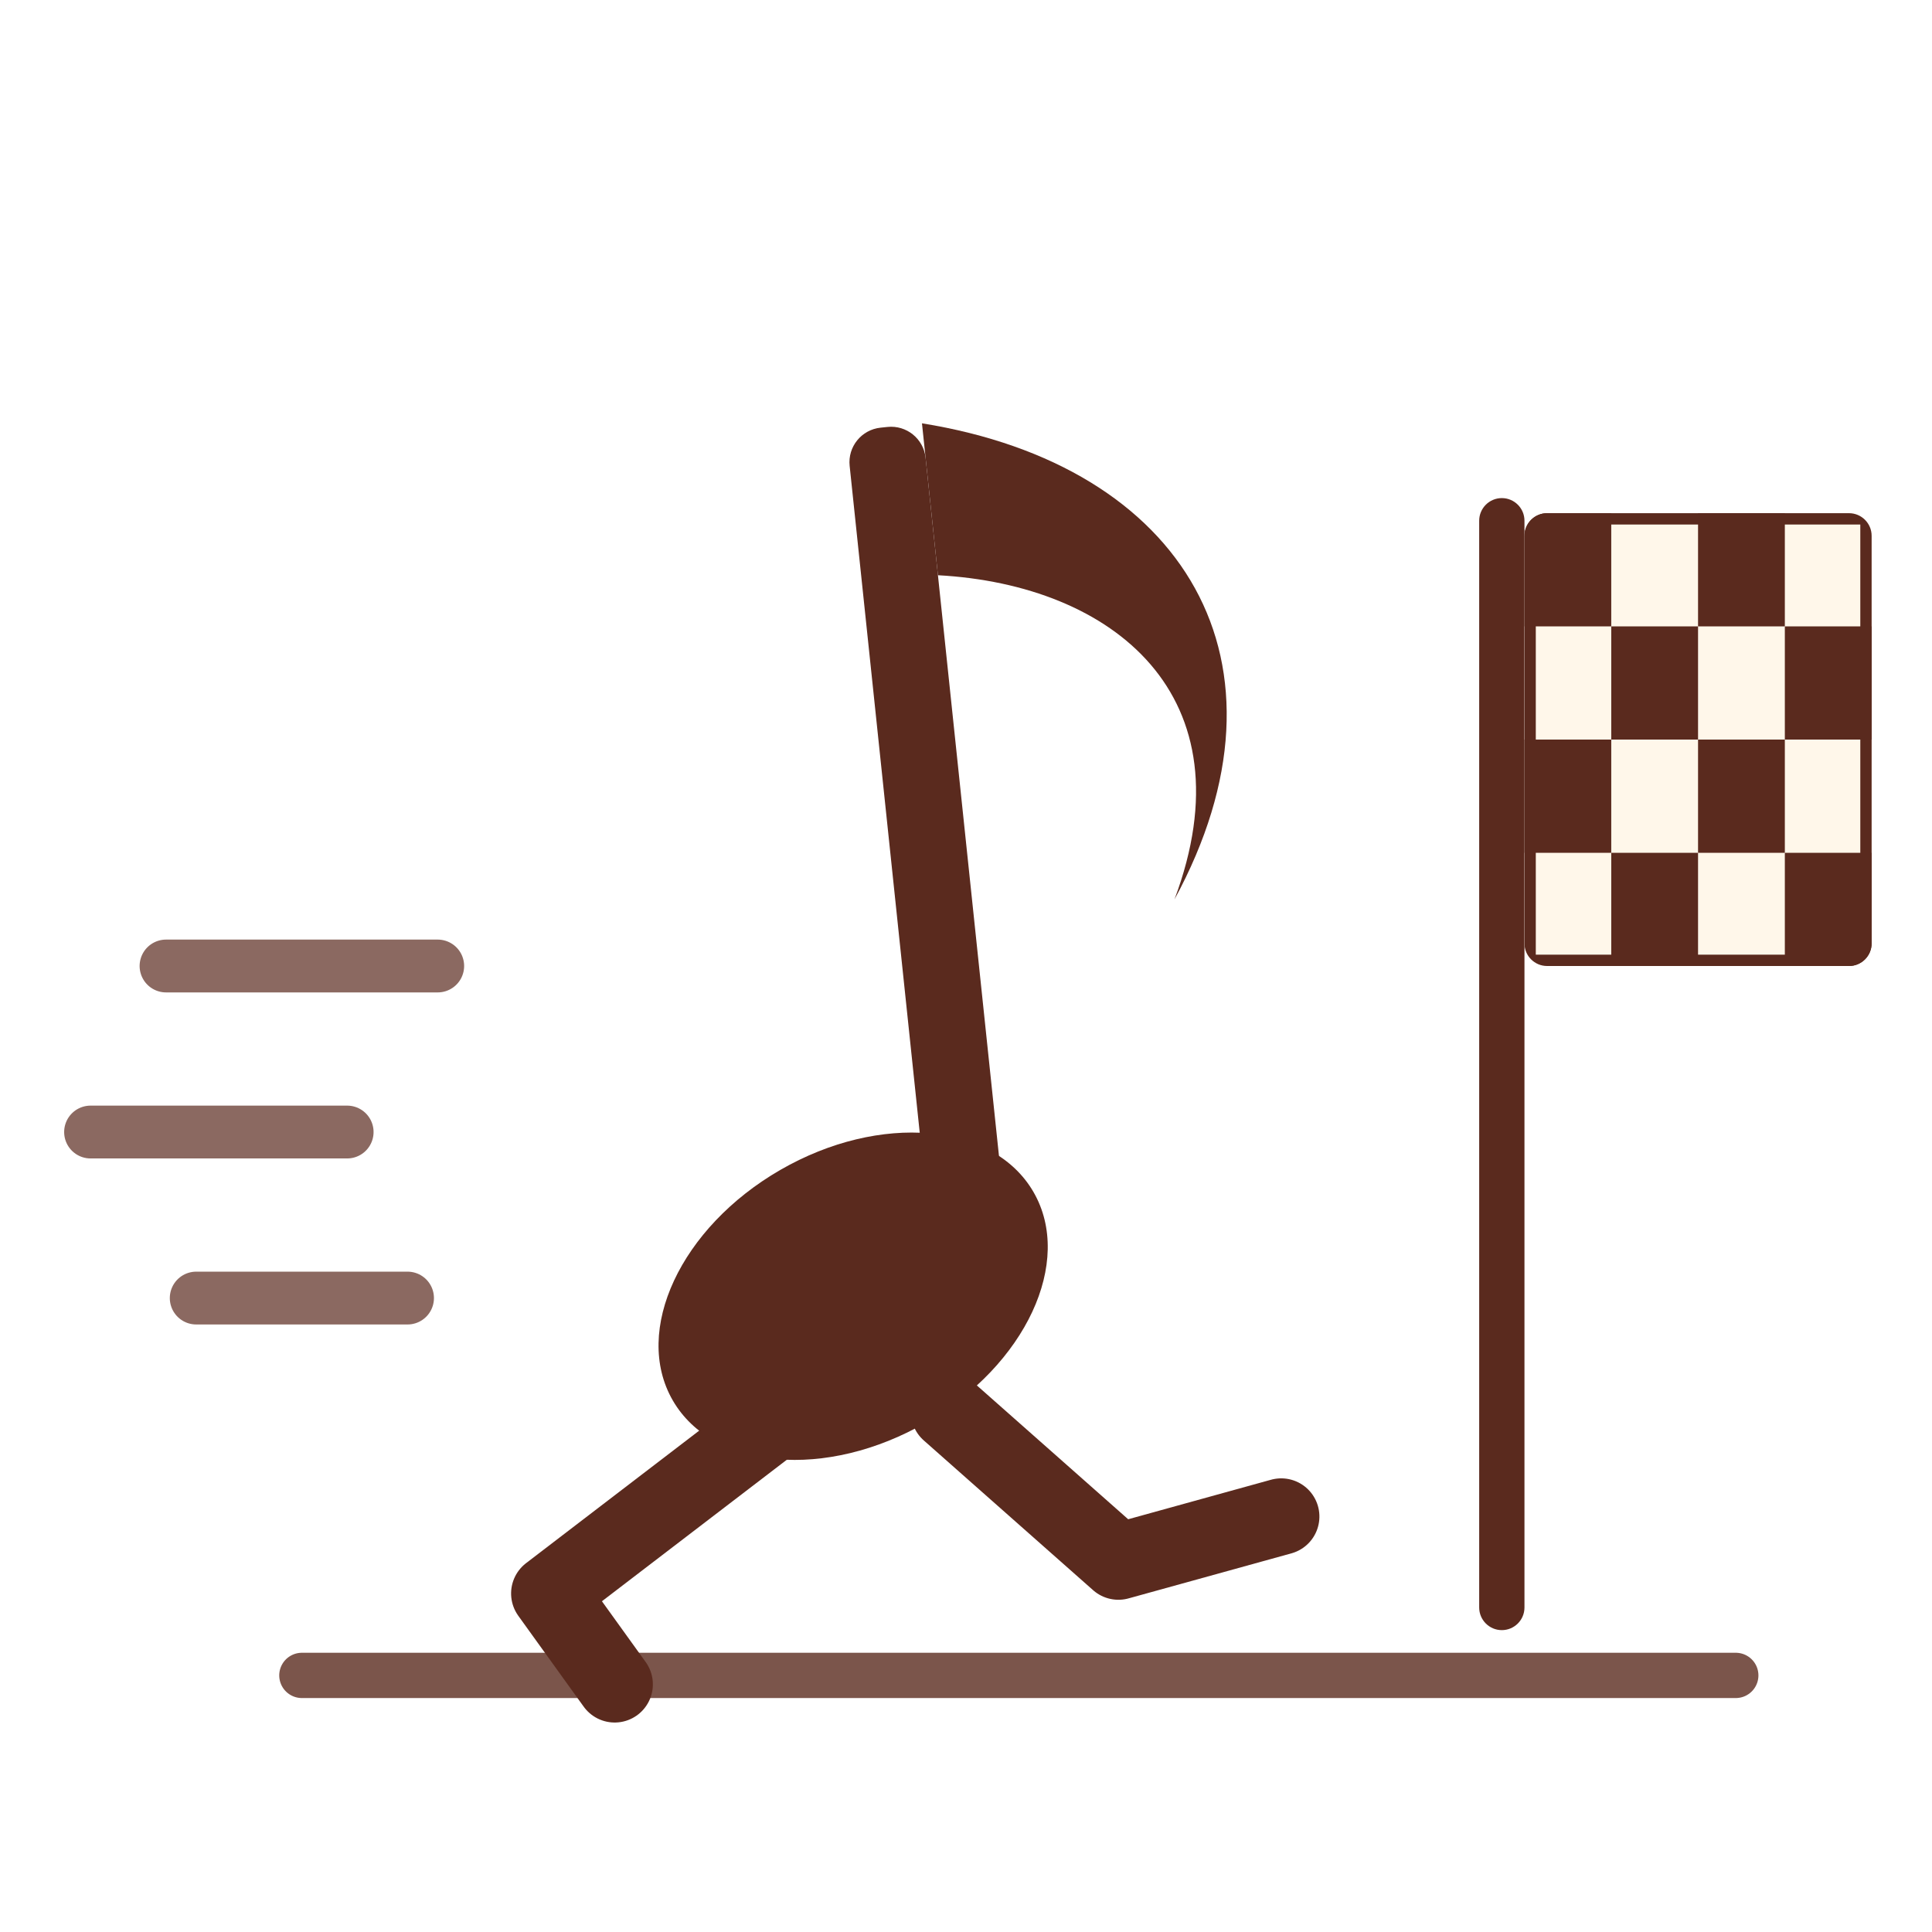
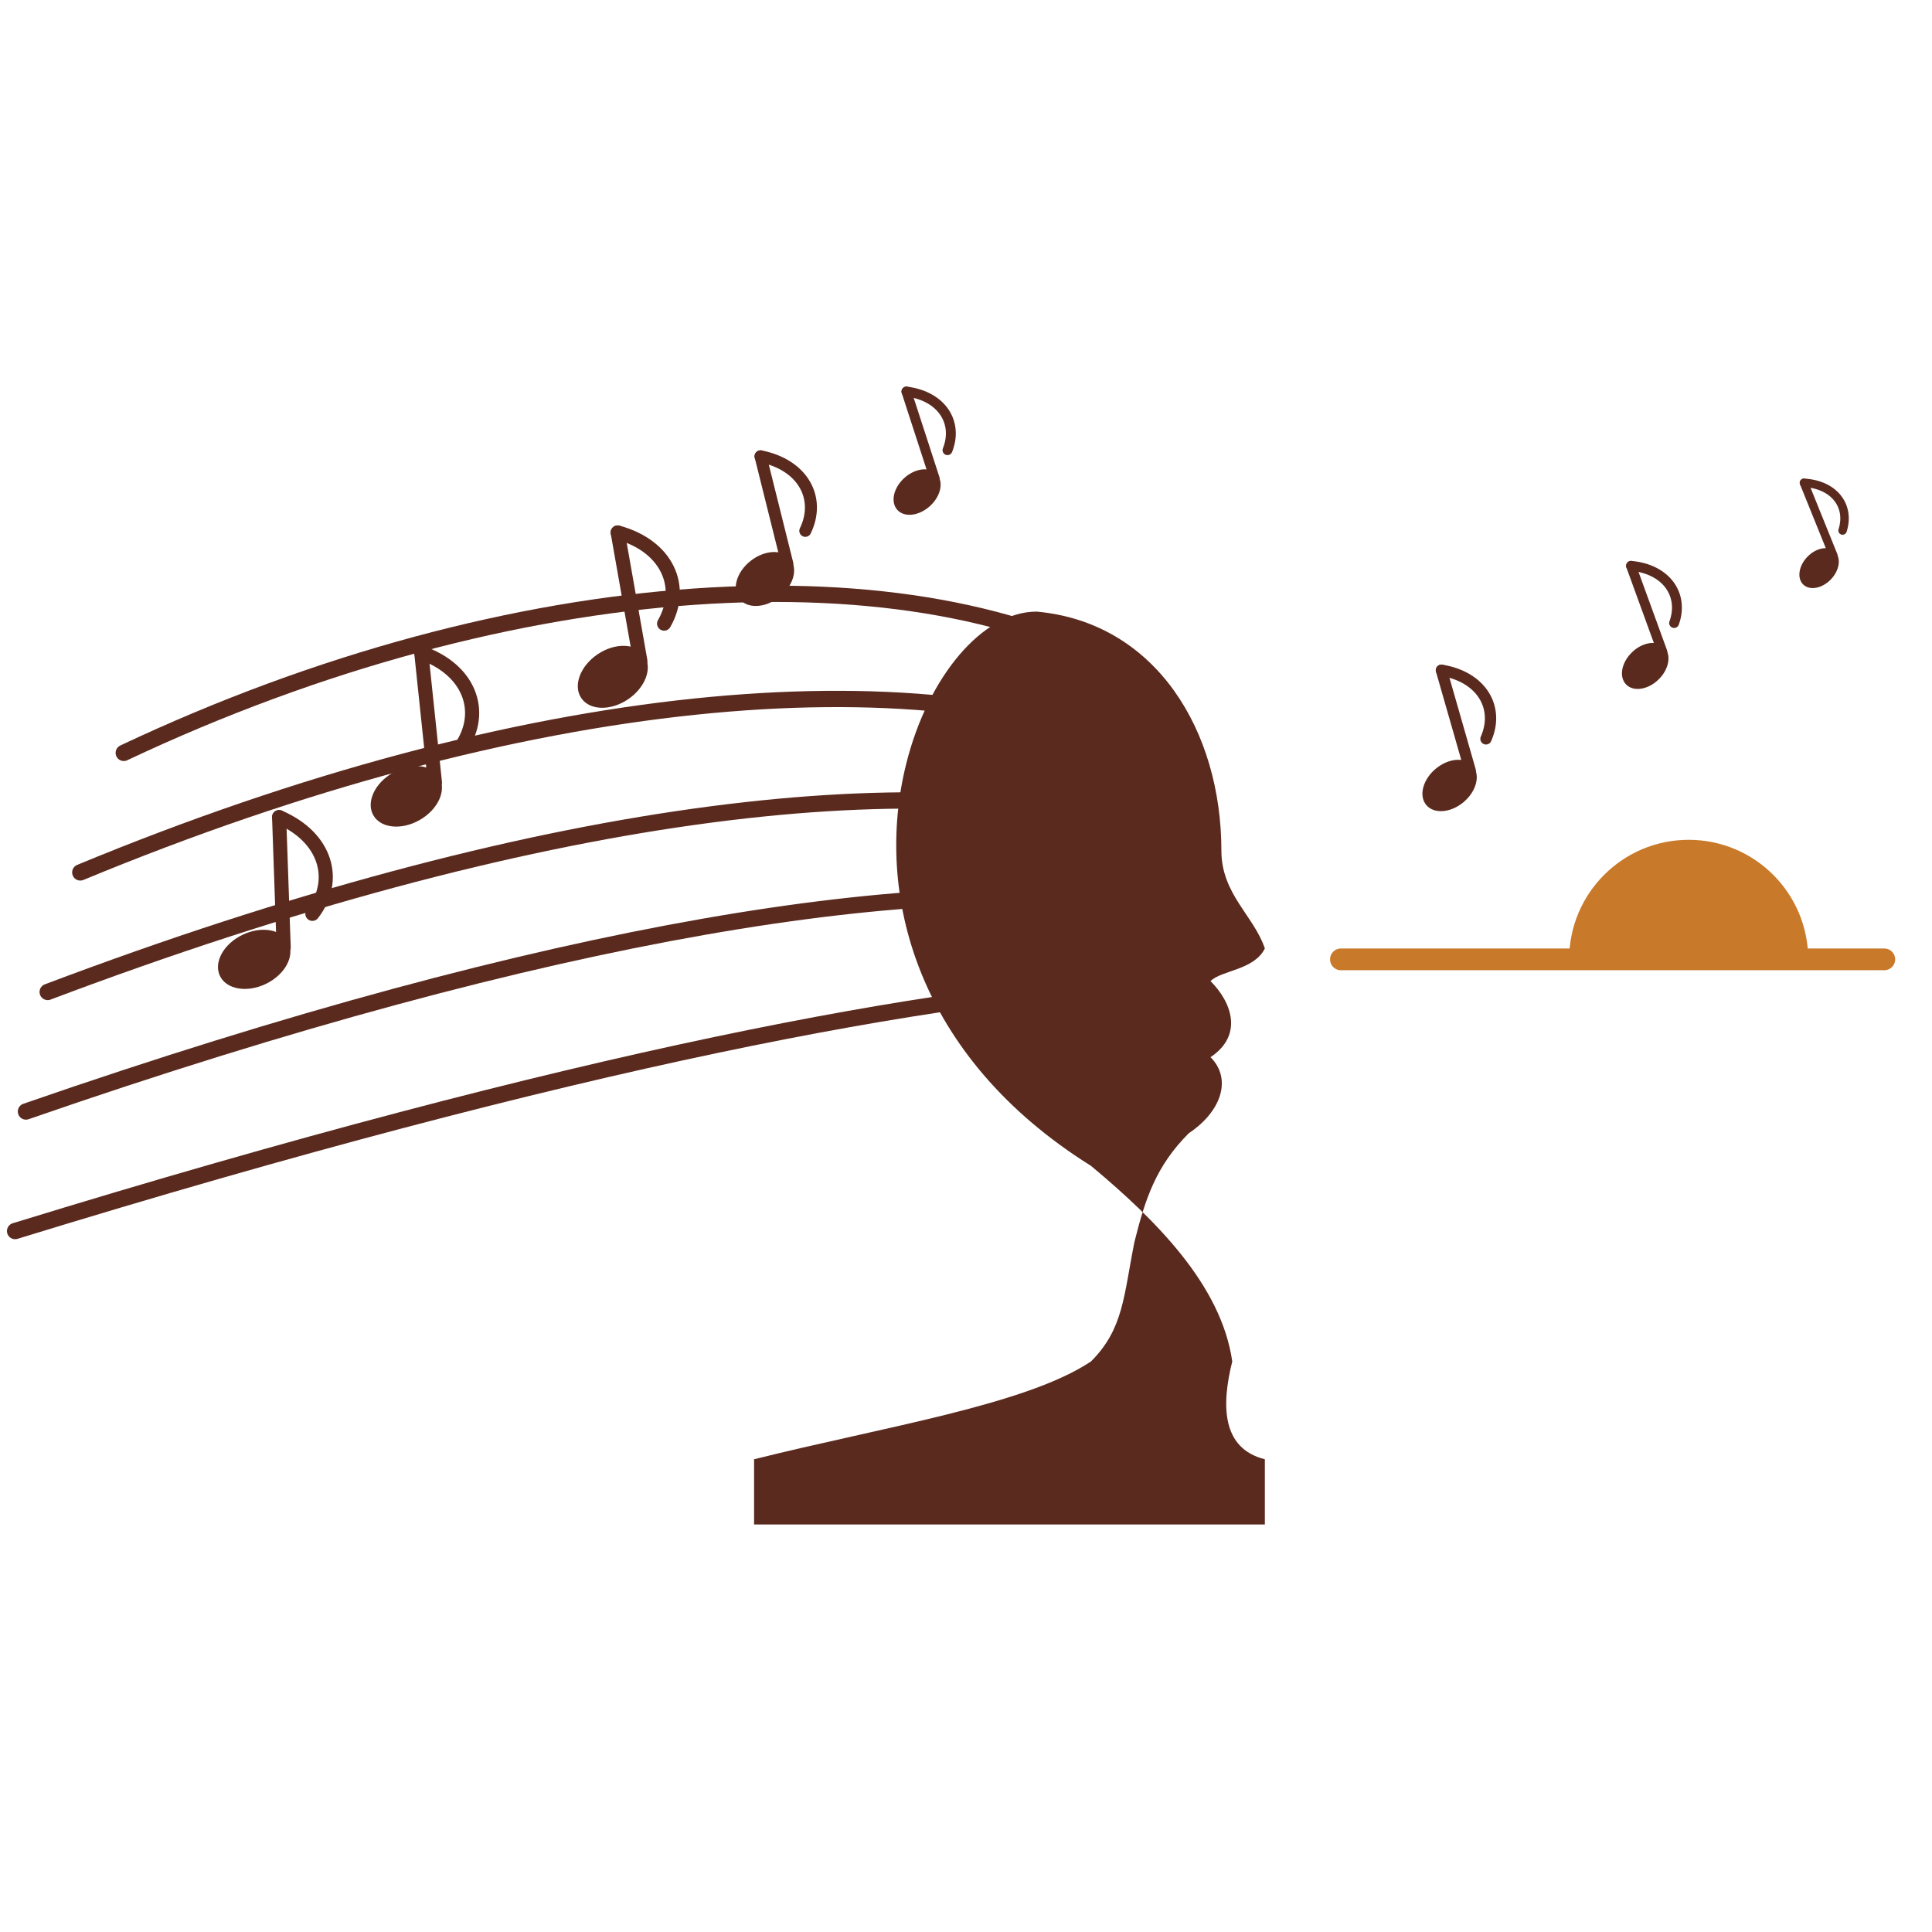
<svg xmlns="http://www.w3.org/2000/svg" viewBox="0 0 256 256" width="256" height="256" role="img" aria-label="Emel">
  <defs>
-     <clipPath id="fc">
-       <rect x="0" y="0" width="46" height="60" rx="3" />
-     </clipPath>
+     <g id="note">
+       <ellipse cx="0" cy="0" rx="7" ry="5" transform="rotate(-24)" fill="#5A2A1E" />
+       <path d="M5.5 -2 V-26" stroke="#5A2A1E" stroke-width="2.6" stroke-linecap="round" fill="none" />
+       <path d="M5.5 -26 C 14 -22, 16 -14, 11 -8" stroke="#5A2A1E" stroke-width="2.6" stroke-linecap="round" fill="none" />
+     </g>
  </defs>
-   <g stroke="#5A2A1E" stroke-width="7" stroke-linecap="round" opacity=".7">
-     <line x1="22" y1="128" x2="58" y2="128" />
-     <line x1="12" y1="150" x2="46" y2="150" />
-     <line x1="26" y1="172" x2="54" y2="172" />
+   <g transform="translate(2 58) scale(0.72) translate(-40 -20)">
+     <line x1="284" y1="116" x2="384" y2="116" stroke="#C8792A" stroke-width="4" stroke-linecap="round" />
+     <path d="M326 116 A 22 22 0 0 1 370 116 Z" fill="#C8792A" />
+     <g fill="none" stroke="#5A2A1E" stroke-width="3" stroke-linecap="round">
+       <path d="M246 64 C 206 40, 132 44, 60 78" />
+       <path d="M248 78 C 206 60, 134 66, 52 100" />
+       <path d="M248 92 C 206 80, 136 88, 46 122" />
+       <path d="M248 106 C 208 100, 140 110, 42 144" />
+       <path d="M250 120 C 210 122, 144 134, 40 166" />
+     </g>
+     <path d="M228 52            C 250 54, 262 74, 262 96            C 262 104, 268 108, 270 114            C 268 118, 262 118, 260 120            C 264 124, 266 130, 260 134            C 264 138, 262 144, 256 148            C 250 154, 248 160, 246 168            C 244 178, 244 184, 238 190            C 226 198, 200 202, 176 208            L 176 220 L 270 220 L 270 208            C 262 206, 262 198, 264 190            C 262 176, 250 164, 238 154            C 206 134, 198 104, 204 80            C 208 64, 218 52, 228 52 Z" fill="#5A2A1E" />
+     <use href="#note" transform="translate(150 64) rotate(-10)" />
+     <use href="#note" transform="translate(112 86) rotate(-6)" />
+     <use href="#note" transform="translate(84 116) rotate(-2)" />
+     <use href="#note" transform="translate(178 46) rotate(-14) scale(.85)" />
+     <use href="#note" transform="translate(206 30) rotate(-18) scale(.7)" />
+     <use href="#note" transform="translate(304 84) rotate(-16) scale(.8)" />
+     <use href="#note" transform="translate(340 62) rotate(-20) scale(.7)" />
+     <use href="#note" transform="translate(372 44) rotate(-22) scale(.6)" />
  </g>
-   <g transform="translate(96 168) rotate(-6) scale(.92)">
-     <rect x="30" y="-118" width="11" height="128" rx="5" fill="#5A2A1E" />
-     <path d="M41 -118 C 78 -108, 92 -78, 70 -46 C 84 -74, 66 -92, 41 -96 Z" fill="#5A2A1E" />
-     <ellipse cx="18" cy="6" rx="30" ry="21" transform="rotate(-24 18 6)" fill="#5A2A1E" />
-     <path d="M6 22 L -30 44 L -22 58" fill="none" stroke="#5A2A1E" stroke-width="11" stroke-linecap="round" stroke-linejoin="round" />
-     <path d="M30 24 L 52 48 L 76 44" fill="none" stroke="#5A2A1E" stroke-width="11" stroke-linecap="round" stroke-linejoin="round" />
-   </g>
-   <g transform="translate(196 66)">
-     <rect x="0" y="0" width="6" height="150" rx="3" fill="#5A2A1E" />
-     <g transform="translate(6 2)" clip-path="url(#fc)">
-       <rect width="46" height="60" fill="#FFF7EA" />
-       <g fill="#5A2A1E">
-         <rect x="0" y="0" width="11.5" height="15" />
-         <rect x="23" y="0" width="11.5" height="15" />
-         <rect x="11.5" y="15" width="11.5" height="15" />
-         <rect x="34.5" y="15" width="11.5" height="15" />
-         <rect x="0" y="30" width="11.5" height="15" />
-         <rect x="23" y="30" width="11.5" height="15" />
-         <rect x="11.5" y="45" width="11.5" height="15" />
-         <rect x="34.5" y="45" width="11.5" height="15" />
-       </g>
-       <rect width="46" height="60" fill="none" stroke="#5A2A1E" stroke-width="3" />
-     </g>
-   </g>
-   <line x1="40" y1="222" x2="230" y2="222" stroke="#5A2A1E" stroke-width="6" stroke-linecap="round" opacity=".8" />
</svg>
